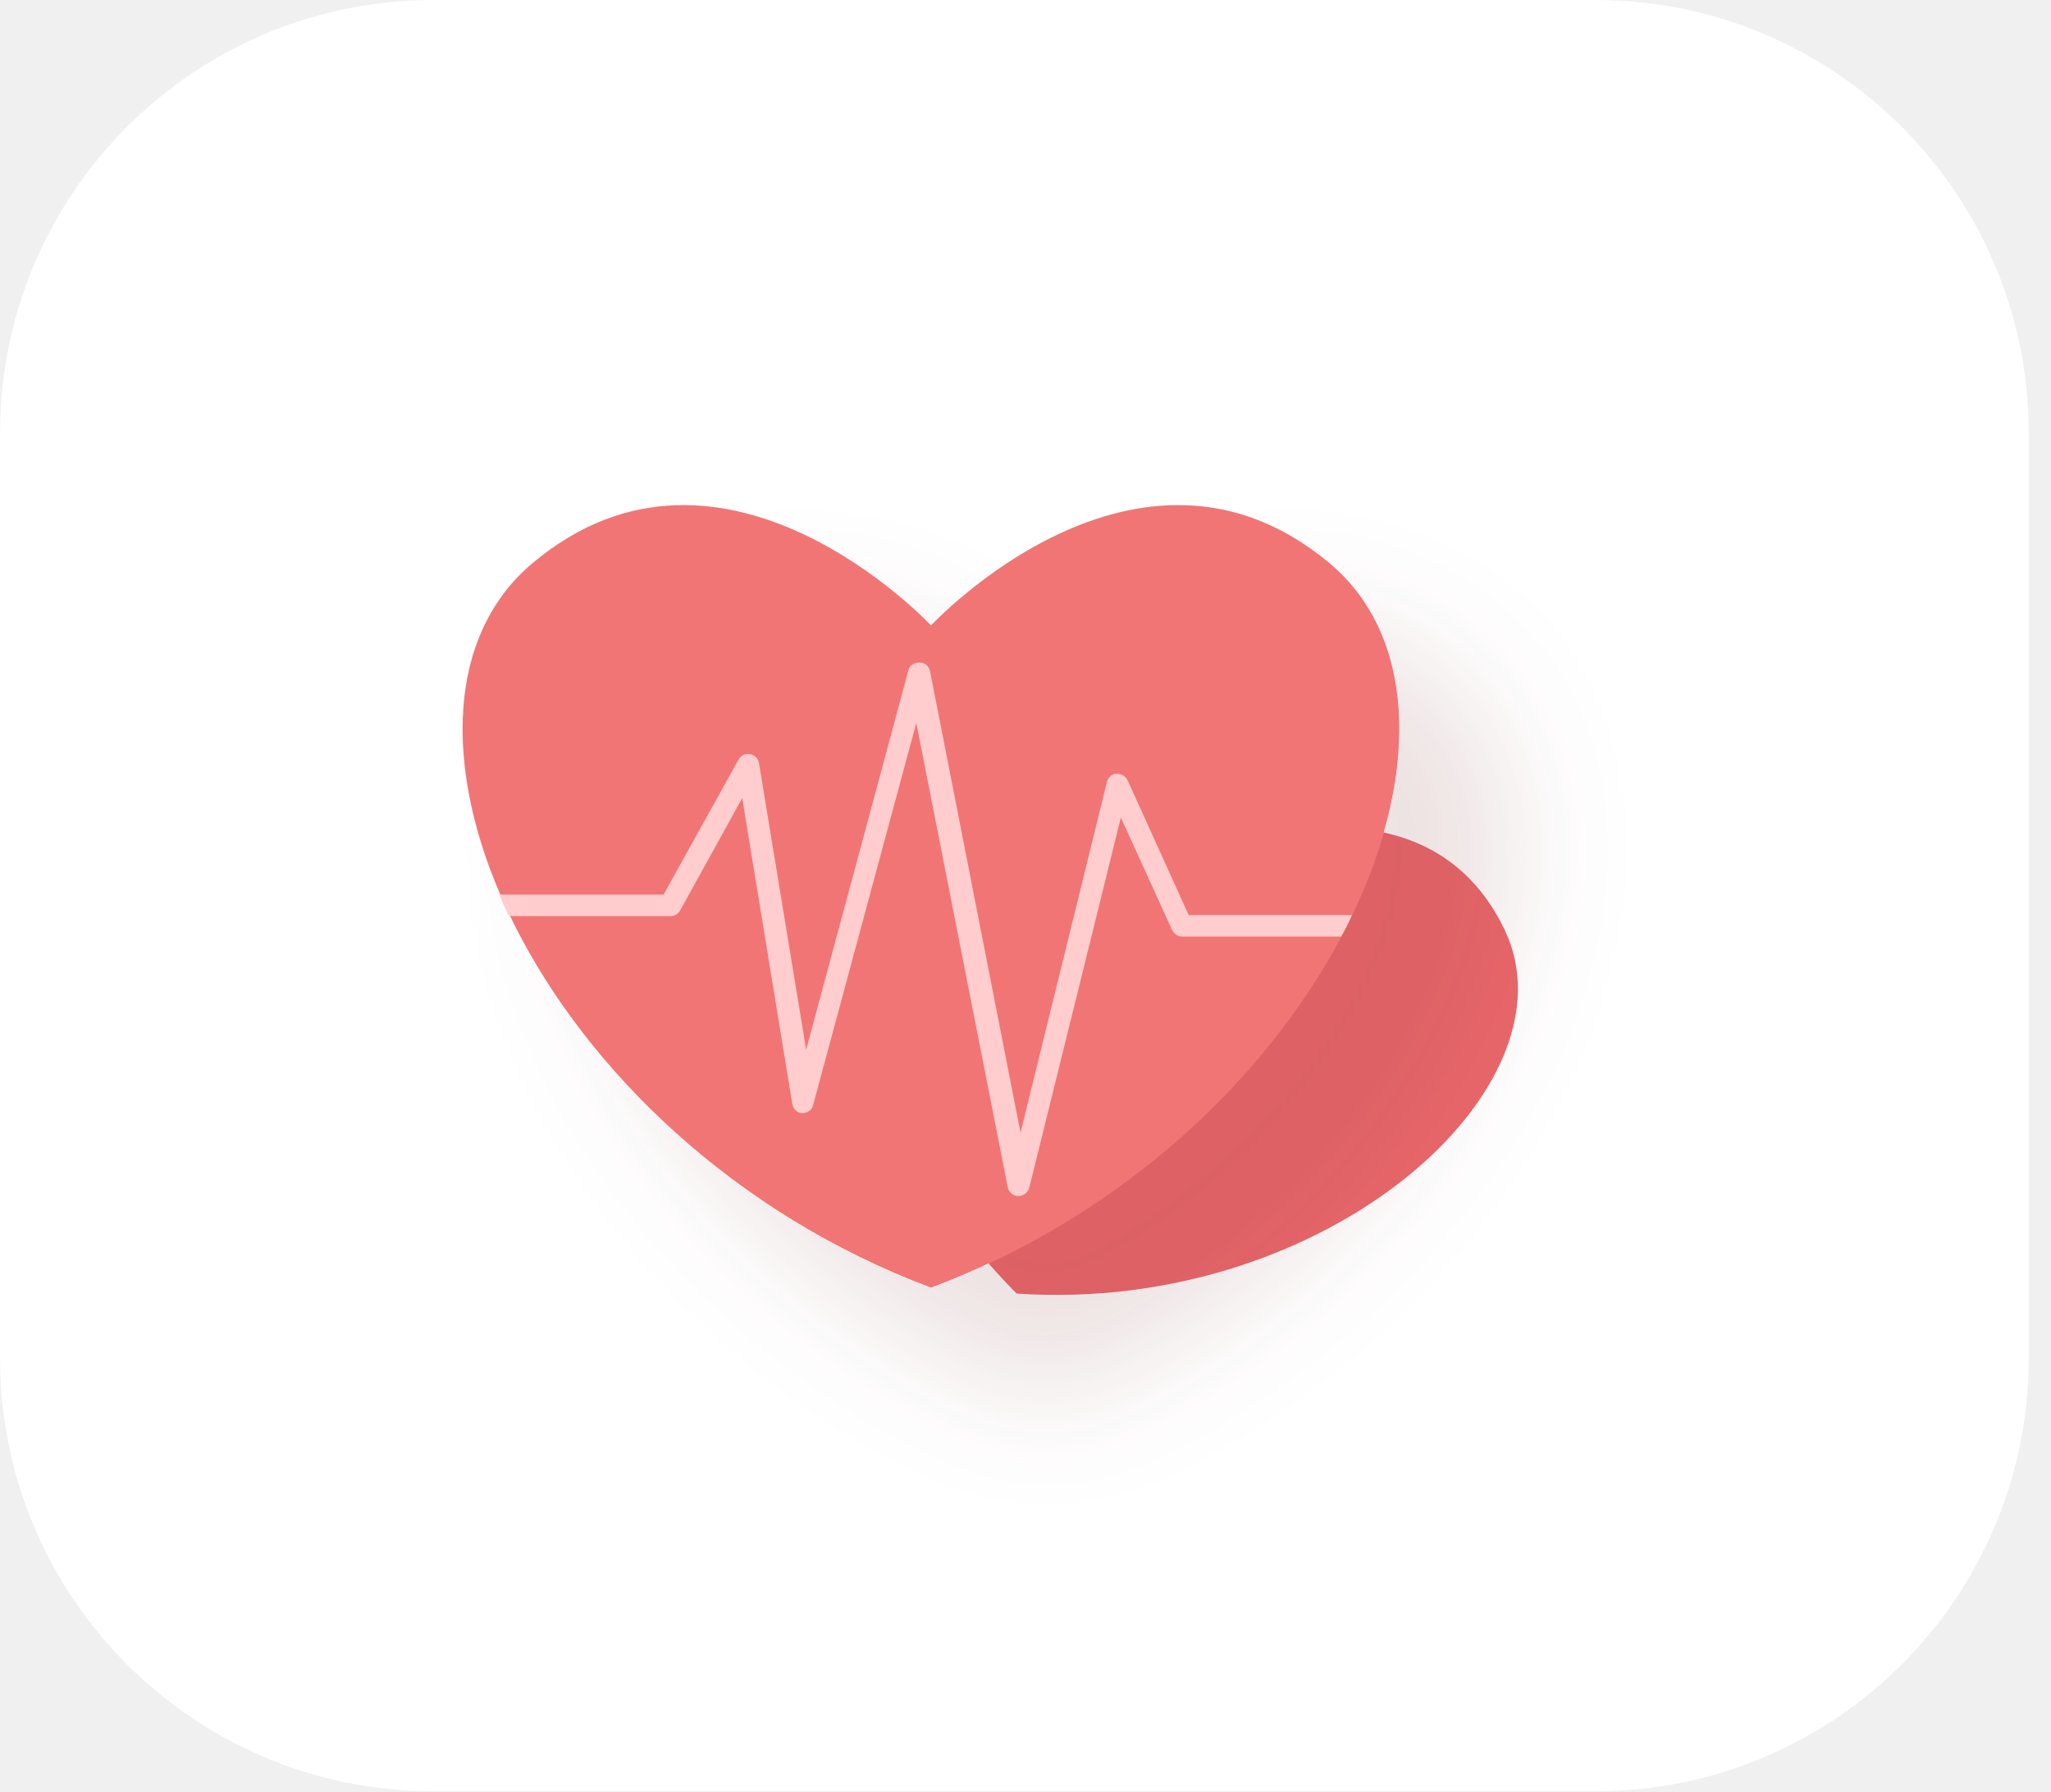
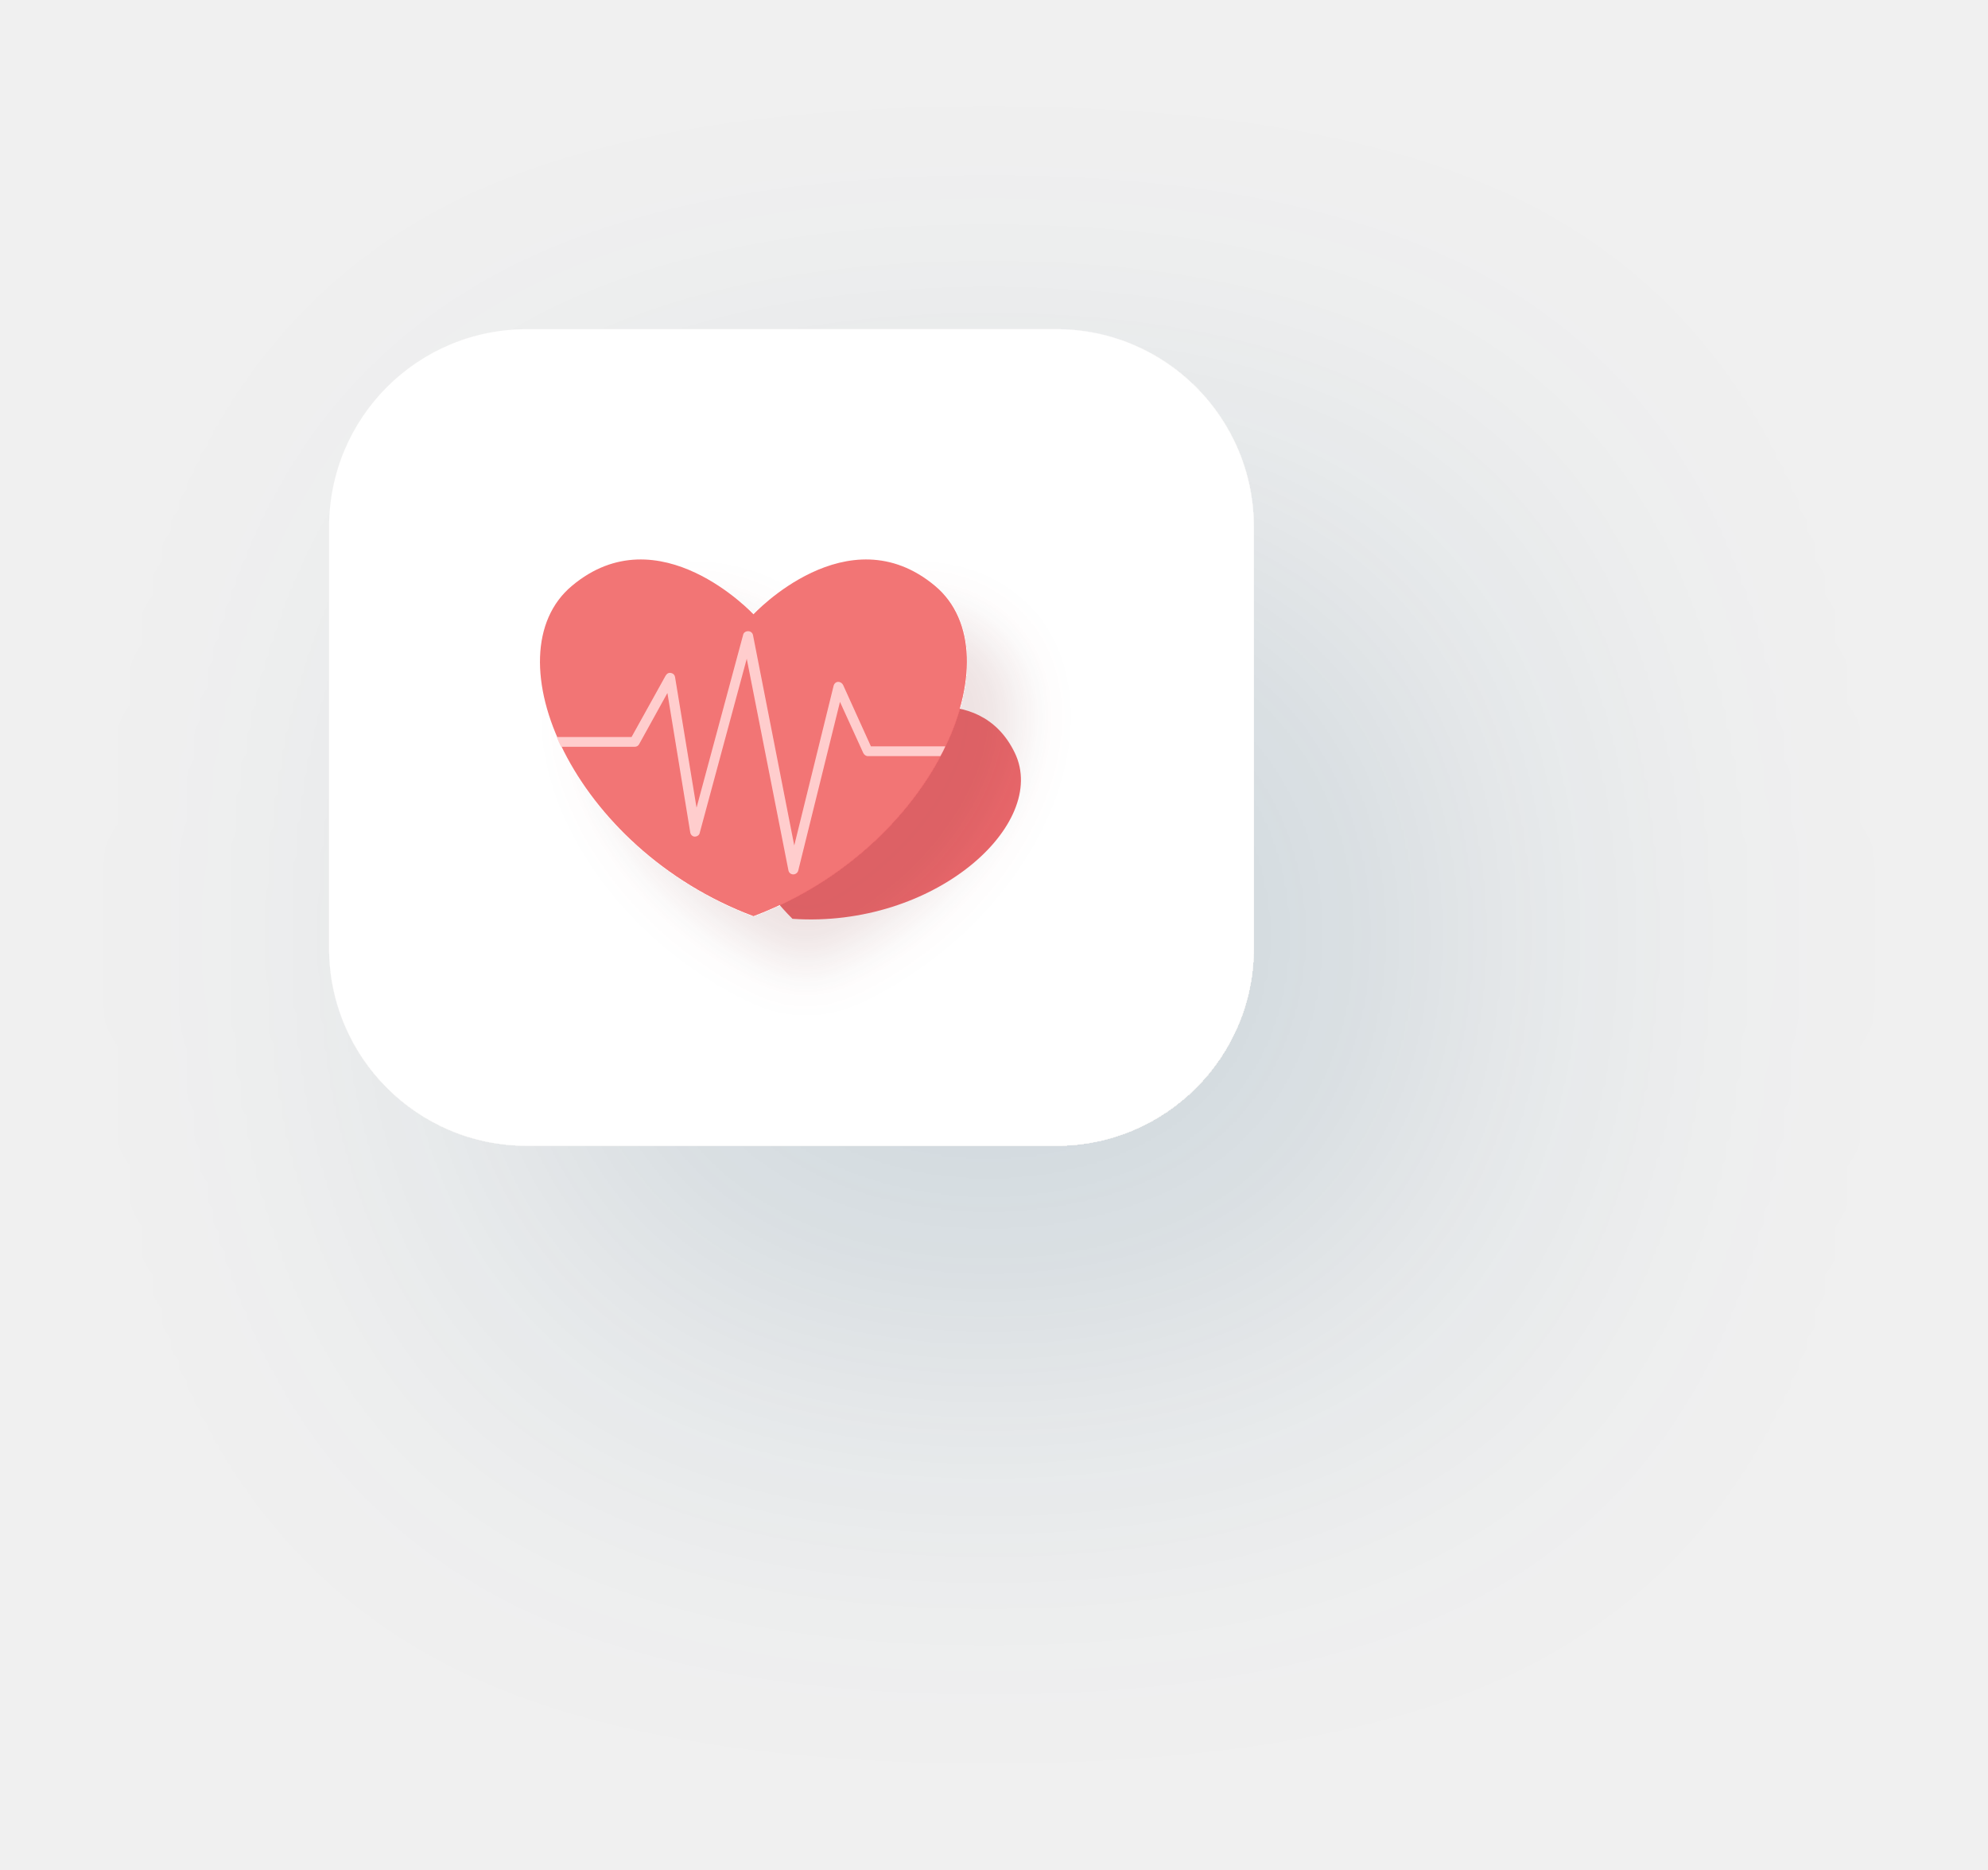
- <svg xmlns="http://www.w3.org/2000/svg" width="71" height="62" viewBox="0 0 71 62" fill="none">
-   <rect width="70.23" height="62" rx="15" fill="white" />
+ <svg xmlns="http://www.w3.org/2000/svg" width="151" height="142" viewBox="0 0 151 142" fill="none">
+   <g filter="url(#filter0_d_960_10233)">
+     <rect x="25" y="25" width="70.23" height="62" rx="15" fill="white" />
+   </g>
  <g opacity="0.8">
-     <path d="M52.084 32.177C49.327 26.442 42.189 29.417 42.189 29.417C42.189 29.417 39.727 22.069 33.613 23.762C27.82 25.356 27.557 37.115 35.193 44.773C45.959 45.499 54.683 37.594 52.084 32.177Z" fill="#E54045" />
-     <g filter="url(#filter0_d_866_10237)">
-       <path d="M46.018 19.486C39.38 13.949 32.23 21.647 32.23 21.647C32.23 21.647 25.047 13.949 18.442 19.486C12.178 24.72 18.477 39.406 32.23 44.571C45.95 39.406 52.282 24.72 46.018 19.486Z" fill="#EF5252" />
+     <path d="M77.084 57.177C74.327 51.443 67.189 54.417 67.189 54.417C67.189 54.417 64.727 47.069 58.613 48.762C52.82 50.356 52.557 62.115 60.193 69.772C70.959 70.499 79.683 62.594 77.084 57.177Z" fill="#E54045" />
+     <g filter="url(#filter1_d_960_10233)">
+       <path d="M71.018 44.486C64.38 38.949 57.23 46.647 57.23 46.647C57.23 46.647 50.047 38.949 43.442 44.486C37.178 49.719 43.477 64.406 57.23 69.571C70.95 64.406 77.282 49.719 71.018 44.486Z" fill="#EF5252" />
    </g>
-     <path d="M46.801 31.674H41.15L39.039 27.015C38.971 26.88 38.835 26.779 38.665 26.779C38.494 26.779 38.358 26.914 38.324 27.049L35.328 39.203L32.196 23.234C32.162 23.065 32.026 22.93 31.822 22.93C31.651 22.93 31.481 23.031 31.447 23.2L27.907 36.333L26.273 26.407C26.238 26.239 26.136 26.137 25.966 26.104C25.796 26.07 25.66 26.137 25.558 26.306L22.97 30.965H17.285C17.387 31.202 17.489 31.472 17.625 31.708H23.209C23.345 31.708 23.481 31.64 23.549 31.505L25.694 27.623L27.43 38.224C27.464 38.393 27.6 38.528 27.77 38.528C27.941 38.528 28.111 38.427 28.145 38.258L31.72 25.023L34.886 41.094C34.92 41.263 35.056 41.398 35.26 41.398C35.43 41.398 35.601 41.263 35.635 41.094L38.801 28.298L40.571 32.181C40.639 32.316 40.775 32.417 40.911 32.417H46.427C46.563 32.181 46.699 31.911 46.801 31.674Z" fill="#FFC1C1" />
+     <path d="M71.801 56.674H66.15L64.039 52.015C63.971 51.88 63.835 51.779 63.665 51.779C63.494 51.779 63.358 51.914 63.324 52.049L60.328 64.203L57.196 48.234C57.162 48.065 57.026 47.93 56.822 47.93C56.651 47.93 56.481 48.031 56.447 48.2L52.907 61.333L51.273 51.407C51.239 51.239 51.136 51.137 50.966 51.103C50.796 51.07 50.66 51.137 50.558 51.306L47.97 55.965H42.285C42.387 56.202 42.489 56.472 42.625 56.708H48.209C48.345 56.708 48.481 56.641 48.549 56.505L50.694 52.623L52.43 63.224C52.464 63.393 52.6 63.528 52.77 63.528C52.941 63.528 53.111 63.427 53.145 63.258L56.72 50.023L59.886 66.094C59.92 66.263 60.056 66.398 60.26 66.398C60.43 66.398 60.601 66.263 60.635 66.094L63.801 53.298L65.571 57.181C65.639 57.316 65.775 57.417 65.912 57.417H71.427C71.563 57.181 71.699 56.911 71.801 56.674Z" fill="#FFC1C1" />
  </g>
  <defs>
-     <filter id="filter0_d_866_10237" x="16.014" y="17.483" width="40.428" height="35.088" filterUnits="userSpaceOnUse" color-interpolation-filters="sRGB">
+     <filter id="filter0_d_960_10233" x="0" y="0" width="150.23" height="142" filterUnits="userSpaceOnUse" color-interpolation-filters="sRGB">
+       <feFlood flood-opacity="0" result="BackgroundImageFix" />
+       <feColorMatrix in="SourceAlpha" type="matrix" values="0 0 0 0 0 0 0 0 0 0 0 0 0 0 0 0 0 0 127 0" result="hardAlpha" />
+       <feOffset dx="15" dy="15" />
+       <feGaussianBlur stdDeviation="20" />
+       <feComposite in2="hardAlpha" operator="out" />
+       <feColorMatrix type="matrix" values="0 0 0 0 0.041 0 0 0 0 0.27 0 0 0 0 0.412 0 0 0 0.15 0" />
+       <feBlend mode="normal" in2="BackgroundImageFix" result="effect1_dropShadow_960_10233" />
+       <feBlend mode="normal" in="SourceGraphic" in2="effect1_dropShadow_960_10233" result="shape" />
+     </filter>
+     <filter id="filter1_d_960_10233" x="41.014" y="42.483" width="40.428" height="35.088" filterUnits="userSpaceOnUse" color-interpolation-filters="sRGB">
      <feFlood flood-opacity="0" result="BackgroundImageFix" />
      <feColorMatrix in="SourceAlpha" type="matrix" values="0 0 0 0 0 0 0 0 0 0 0 0 0 0 0 0 0 0 127 0" result="hardAlpha" />
      <feOffset dx="4" dy="4" />
      <feGaussianBlur stdDeviation="2" />
      <feComposite in2="hardAlpha" operator="out" />
      <feColorMatrix type="matrix" values="0 0 0 0 0.438 0 0 0 0 0.093 0 0 0 0 0.093 0 0 0 0.15 0" />
-       <feBlend mode="normal" in2="BackgroundImageFix" result="effect1_dropShadow_866_10237" />
-       <feBlend mode="normal" in="SourceGraphic" in2="effect1_dropShadow_866_10237" result="shape" />
+       <feBlend mode="normal" in2="BackgroundImageFix" result="effect1_dropShadow_960_10233" />
+       <feBlend mode="normal" in="SourceGraphic" in2="effect1_dropShadow_960_10233" result="shape" />
    </filter>
  </defs>
</svg>
